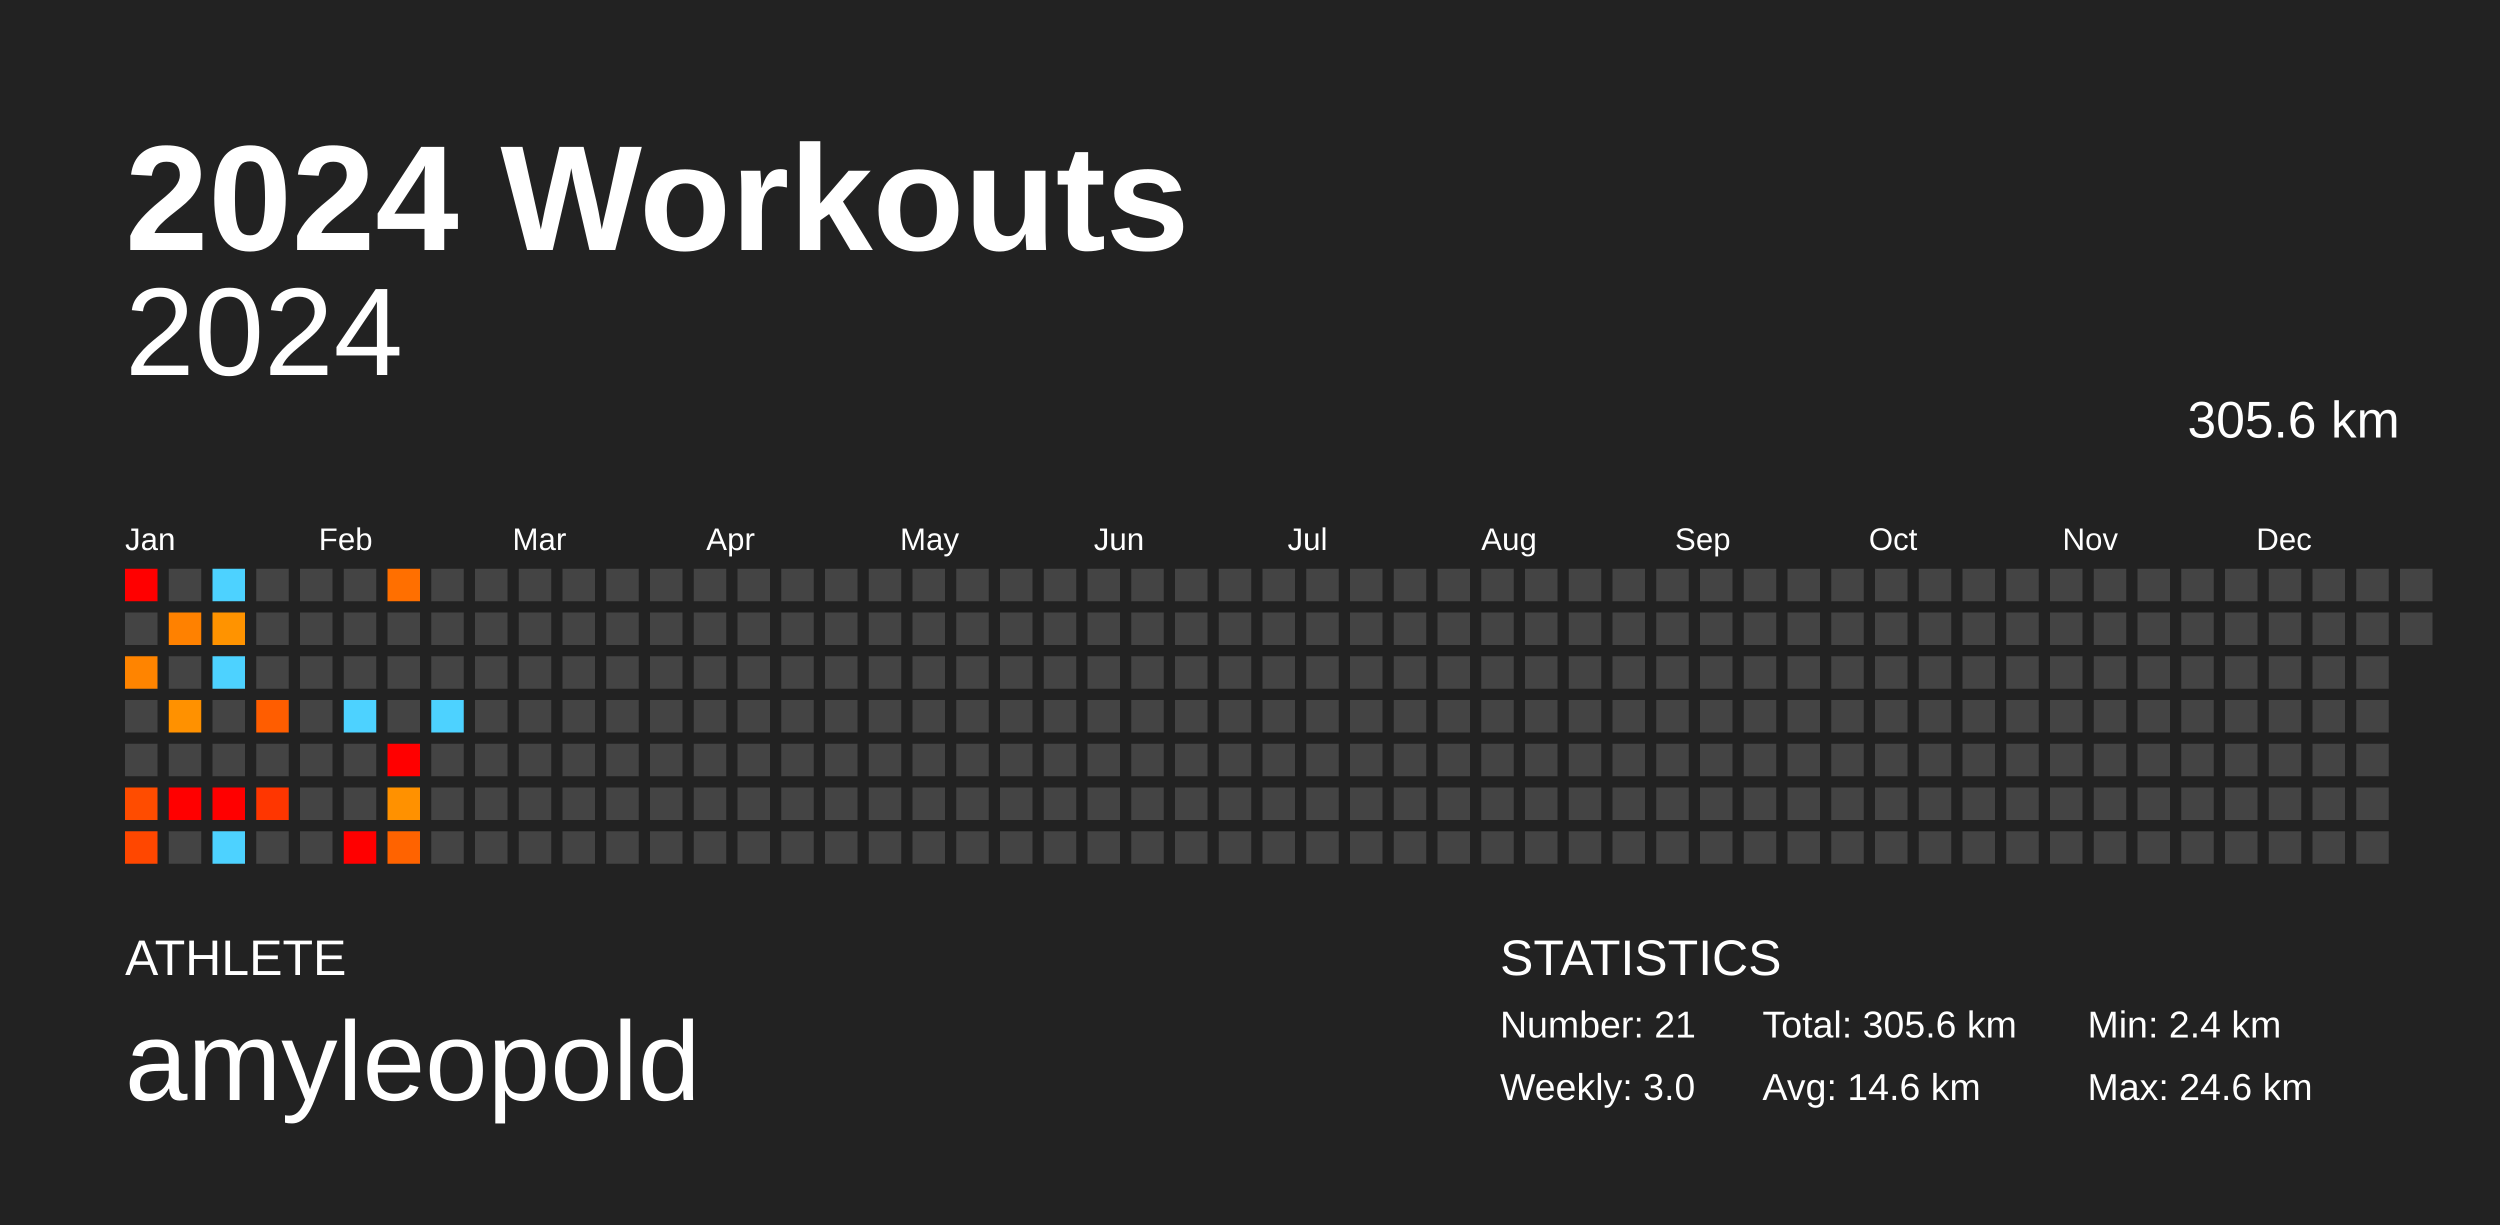
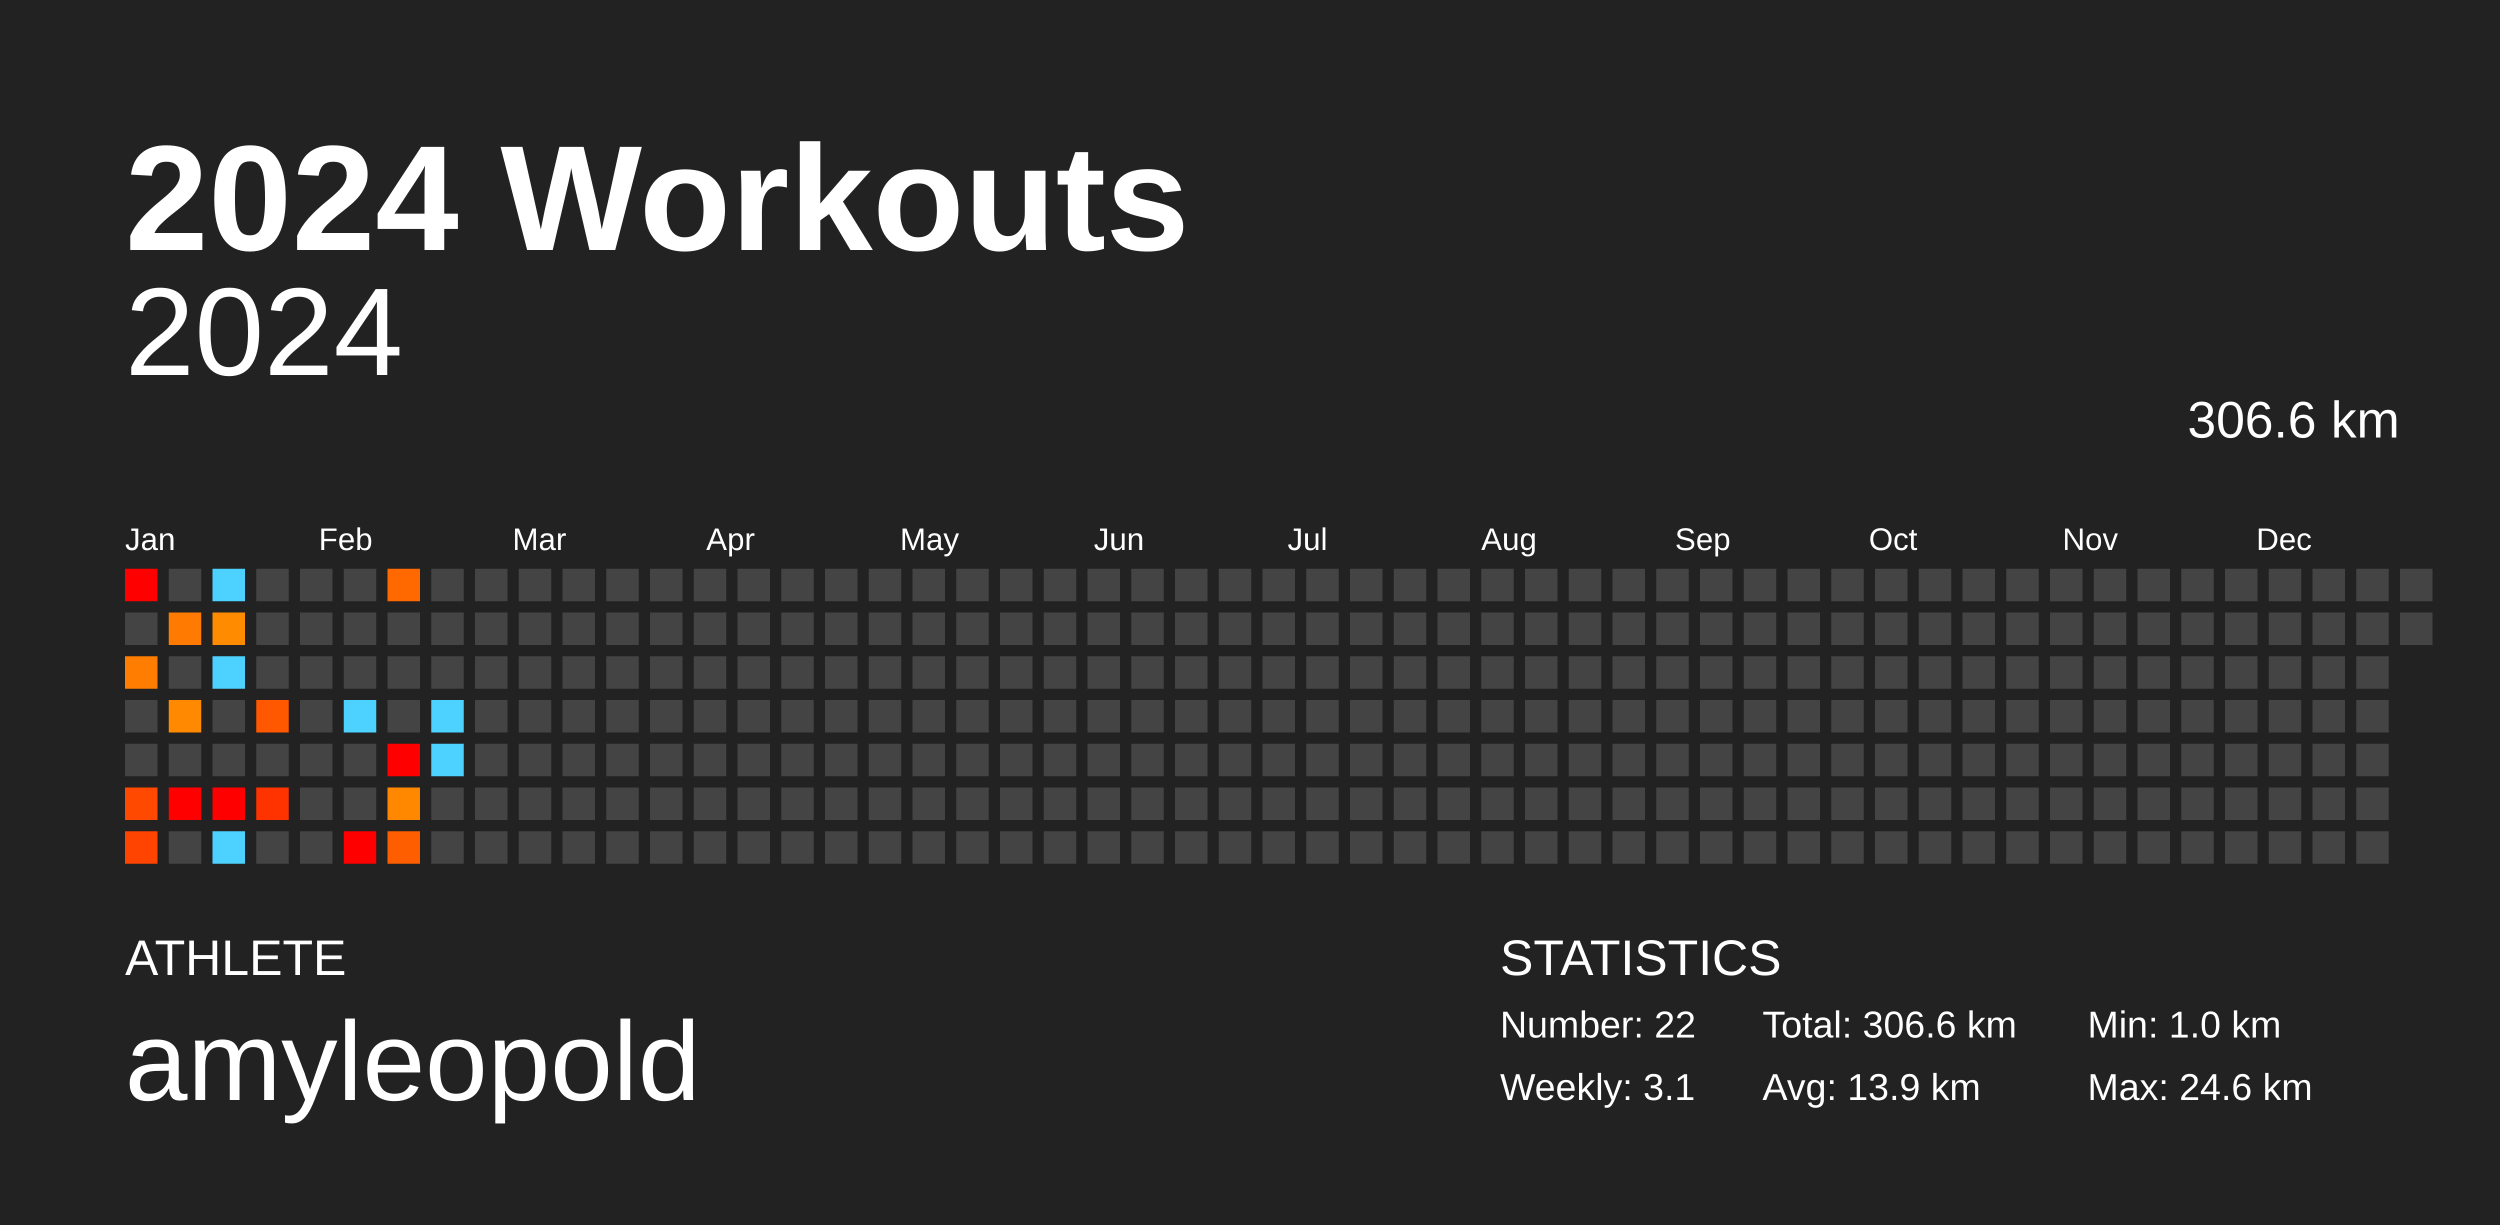
<svg xmlns="http://www.w3.org/2000/svg" baseProfile="full" height="98mm" version="1.1" viewBox="0,0,200,98" width="200mm">
  <defs />
  <rect fill="#222222" height="98" width="200" x="0" y="0" />
  <text fill="#FFFFFF" style="font-size:12px; font-family:Arial; font-weight:bold;" x="10" y="20">2024 Workouts</text>
  <text fill="#FFFFFF" style="font-size:4px; font-family:Arial" x="10" y="78">ATHLETE</text>
  <text fill="#FFFFFF" style="font-size:9px; font-family:Arial" x="10" y="88">amyleopold</text>
  <text fill="#FFFFFF" style="font-size:4px; font-family:Arial" x="120" y="78">STATISTICS</text>
-   <text fill="#FFFFFF" style="font-size:3px; font-family:Arial" x="120" y="83">Number: 21</text>
-   <text fill="#FFFFFF" style="font-size:3px; font-family:Arial" x="120" y="88">Weekly: 3.0</text>
-   <text fill="#FFFFFF" style="font-size:3px; font-family:Arial" x="141" y="83">Total: 305.6 km</text>
-   <text fill="#FFFFFF" style="font-size:3px; font-family:Arial" x="141" y="88">Avg: 14.6 km</text>
-   <text fill="#FFFFFF" style="font-size:3px; font-family:Arial" x="167" y="83">Min: 2.4 km</text>
+   <text fill="#FFFFFF" style="font-size:3px; font-family:Arial" x="120" y="83">Number: 22</text>
+   <text fill="#FFFFFF" style="font-size:3px; font-family:Arial" x="120" y="88">Weekly: 3.1</text>
+   <text fill="#FFFFFF" style="font-size:3px; font-family:Arial" x="141" y="83">Total: 306.6 km</text>
+   <text fill="#FFFFFF" style="font-size:3px; font-family:Arial" x="141" y="88">Avg: 13.9 km</text>
+   <text fill="#FFFFFF" style="font-size:3px; font-family:Arial" x="167" y="83">Min: 1.0 km</text>
  <text fill="#FFFFFF" style="font-size:3px; font-family:Arial" x="167" y="88">Max: 24.6 km</text>
  <text alignment-baseline="hanging" fill="#FFFFFF" style="font-size:10.0px; font-family:Arial;" x="10" y="30">2024</text>
-   <text alignment-baseline="hanging" fill="#FFFFFF" style="font-size:4.125px; font-family:Arial;" x="175" y="35">305.6 km</text>
+   <text alignment-baseline="hanging" fill="#FFFFFF" style="font-size:4.125px; font-family:Arial;" x="175" y="35">306.6 km</text>
  <text fill="#FFFFFF" style="font-size:2.5px; font-family:Arial" x="10.0" y="44">Jan</text>
  <text fill="#FFFFFF" style="font-size:2.5px; font-family:Arial" x="25.5" y="44">Feb</text>
  <text fill="#FFFFFF" style="font-size:2.5px; font-family:Arial" x="41.0" y="44">Mar</text>
  <text fill="#FFFFFF" style="font-size:2.5px; font-family:Arial" x="56.5" y="44">Apr</text>
  <text fill="#FFFFFF" style="font-size:2.5px; font-family:Arial" x="72.0" y="44">May</text>
  <text fill="#FFFFFF" style="font-size:2.5px; font-family:Arial" x="87.5" y="44">Jun</text>
  <text fill="#FFFFFF" style="font-size:2.5px; font-family:Arial" x="103.0" y="44">Jul</text>
  <text fill="#FFFFFF" style="font-size:2.5px; font-family:Arial" x="118.5" y="44">Aug</text>
  <text fill="#FFFFFF" style="font-size:2.5px; font-family:Arial" x="134.0" y="44">Sep</text>
  <text fill="#FFFFFF" style="font-size:2.5px; font-family:Arial" x="149.5" y="44">Oct</text>
  <text fill="#FFFFFF" style="font-size:2.5px; font-family:Arial" x="165.0" y="44">Nov</text>
  <text fill="#FFFFFF" style="font-size:2.5px; font-family:Arial" x="180.5" y="44">Dec</text>
  <rect fill="red" height="2.6" width="2.6" x="10.0" y="45.5" />
  <rect fill="#444444" height="2.6" width="2.6" x="10.0" y="49.0" />
-   <rect fill="#ff8400" height="2.6" width="2.6" x="10.0" y="52.5" />
+   <rect fill="#ff7d00" height="2.6" width="2.6" x="10.0" y="52.5" />
  <rect fill="#444444" height="2.6" width="2.6" x="10.0" y="56.0" />
  <rect fill="#444444" height="2.6" width="2.6" x="10.0" y="59.5" />
-   <rect fill="#ff4c00" height="2.6" width="2.6" x="10.0" y="63.0" />
-   <rect fill="#ff4700" height="2.6" width="2.6" x="10.0" y="66.5" />
+   <rect fill="#ff4800" height="2.6" width="2.6" x="10.0" y="63.0" />
+   <rect fill="#ff4300" height="2.6" width="2.6" x="10.0" y="66.5" />
  <rect fill="#444444" height="2.6" width="2.6" x="13.5" y="45.5" />
-   <rect fill="#ff8100" height="2.6" width="2.6" x="13.5" y="49.0" />
+   <rect fill="#ff7a00" height="2.6" width="2.6" x="13.5" y="49.0" />
  <rect fill="#444444" height="2.6" width="2.6" x="13.5" y="52.5" />
-   <rect fill="#ff9100" height="2.6" width="2.6" x="13.5" y="56.0" />
+   <rect fill="#ff8900" height="2.6" width="2.6" x="13.5" y="56.0" />
  <rect fill="#444444" height="2.6" width="2.6" x="13.5" y="59.5" />
  <rect fill="red" height="2.6" width="2.6" x="13.5" y="63.0" />
  <rect fill="#444444" height="2.6" width="2.6" x="13.5" y="66.5" />
  <rect fill="#4dd2ff" height="2.6" width="2.6" x="17.0" y="45.5" />
-   <rect fill="#ff9300" height="2.6" width="2.6" x="17.0" y="49.0" />
+   <rect fill="#ff8b00" height="2.6" width="2.6" x="17.0" y="49.0" />
  <rect fill="#4dd2ff" height="2.6" width="2.6" x="17.0" y="52.5" />
  <rect fill="#444444" height="2.6" width="2.6" x="17.0" y="56.0" />
  <rect fill="#444444" height="2.6" width="2.6" x="17.0" y="59.5" />
  <rect fill="red" height="2.6" width="2.6" x="17.0" y="63.0" />
  <rect fill="#4dd2ff" height="2.6" width="2.6" x="17.0" y="66.5" />
  <rect fill="#444444" height="2.6" width="2.6" x="20.5" y="45.5" />
  <rect fill="#444444" height="2.6" width="2.6" x="20.5" y="49.0" />
  <rect fill="#444444" height="2.6" width="2.6" x="20.5" y="52.5" />
-   <rect fill="#ff5d00" height="2.6" width="2.6" x="20.5" y="56.0" />
+   <rect fill="#ff5800" height="2.6" width="2.6" x="20.5" y="56.0" />
  <rect fill="#444444" height="2.6" width="2.6" x="20.5" y="59.5" />
-   <rect fill="#ff3600" height="2.6" width="2.6" x="20.5" y="63.0" />
+   <rect fill="#ff3300" height="2.6" width="2.6" x="20.5" y="63.0" />
  <rect fill="#444444" height="2.6" width="2.6" x="20.5" y="66.5" />
  <rect fill="#444444" height="2.6" width="2.6" x="24.0" y="45.5" />
  <rect fill="#444444" height="2.6" width="2.6" x="24.0" y="49.0" />
  <rect fill="#444444" height="2.6" width="2.6" x="24.0" y="52.5" />
  <rect fill="#444444" height="2.6" width="2.6" x="24.0" y="56.0" />
  <rect fill="#444444" height="2.6" width="2.6" x="24.0" y="59.5" />
  <rect fill="#444444" height="2.6" width="2.6" x="24.0" y="63.0" />
  <rect fill="#444444" height="2.6" width="2.6" x="24.0" y="66.5" />
  <rect fill="#444444" height="2.6" width="2.6" x="27.5" y="45.5" />
  <rect fill="#444444" height="2.6" width="2.6" x="27.5" y="49.0" />
  <rect fill="#444444" height="2.6" width="2.6" x="27.5" y="52.5" />
  <rect fill="#4dd2ff" height="2.6" width="2.6" x="27.5" y="56.0" />
  <rect fill="#444444" height="2.6" width="2.6" x="27.5" y="59.5" />
  <rect fill="#444444" height="2.6" width="2.6" x="27.5" y="63.0" />
  <rect fill="red" height="2.6" width="2.6" x="27.5" y="66.5" />
-   <rect fill="#ff6f00" height="2.6" width="2.6" x="31.0" y="45.5" />
+   <rect fill="#ff6900" height="2.6" width="2.6" x="31.0" y="45.5" />
  <rect fill="#444444" height="2.6" width="2.6" x="31.0" y="49.0" />
  <rect fill="#444444" height="2.6" width="2.6" x="31.0" y="52.5" />
  <rect fill="#444444" height="2.6" width="2.6" x="31.0" y="56.0" />
  <rect fill="red" height="2.6" width="2.6" x="31.0" y="59.5" />
-   <rect fill="#ff9100" height="2.6" width="2.6" x="31.0" y="63.0" />
-   <rect fill="#ff6300" height="2.6" width="2.6" x="31.0" y="66.5" />
+   <rect fill="#ff8800" height="2.6" width="2.6" x="31.0" y="63.0" />
+   <rect fill="#ff5e00" height="2.6" width="2.6" x="31.0" y="66.5" />
  <rect fill="#444444" height="2.6" width="2.6" x="34.5" y="45.5" />
  <rect fill="#444444" height="2.6" width="2.6" x="34.5" y="49.0" />
  <rect fill="#444444" height="2.6" width="2.6" x="34.5" y="52.5" />
  <rect fill="#4dd2ff" height="2.6" width="2.6" x="34.5" y="56.0" />
-   <rect fill="#444444" height="2.6" width="2.6" x="34.5" y="59.5" />
+   <rect fill="#4dd2ff" height="2.6" width="2.6" x="34.5" y="59.5" />
  <rect fill="#444444" height="2.6" width="2.6" x="34.5" y="63.0" />
  <rect fill="#444444" height="2.6" width="2.6" x="34.5" y="66.5" />
  <rect fill="#444444" height="2.6" width="2.6" x="38.0" y="45.5" />
  <rect fill="#444444" height="2.6" width="2.6" x="38.0" y="49.0" />
  <rect fill="#444444" height="2.6" width="2.6" x="38.0" y="52.5" />
  <rect fill="#444444" height="2.6" width="2.6" x="38.0" y="56.0" />
  <rect fill="#444444" height="2.6" width="2.6" x="38.0" y="59.5" />
  <rect fill="#444444" height="2.6" width="2.6" x="38.0" y="63.0" />
  <rect fill="#444444" height="2.6" width="2.6" x="38.0" y="66.5" />
  <rect fill="#444444" height="2.6" width="2.6" x="41.5" y="45.5" />
  <rect fill="#444444" height="2.6" width="2.6" x="41.5" y="49.0" />
  <rect fill="#444444" height="2.6" width="2.6" x="41.5" y="52.5" />
  <rect fill="#444444" height="2.6" width="2.6" x="41.5" y="56.0" />
  <rect fill="#444444" height="2.6" width="2.6" x="41.5" y="59.5" />
  <rect fill="#444444" height="2.6" width="2.6" x="41.5" y="63.0" />
  <rect fill="#444444" height="2.6" width="2.6" x="41.5" y="66.5" />
  <rect fill="#444444" height="2.6" width="2.6" x="45.0" y="45.5" />
  <rect fill="#444444" height="2.6" width="2.6" x="45.0" y="49.0" />
  <rect fill="#444444" height="2.6" width="2.6" x="45.0" y="52.5" />
  <rect fill="#444444" height="2.6" width="2.6" x="45.0" y="56.0" />
  <rect fill="#444444" height="2.6" width="2.6" x="45.0" y="59.5" />
  <rect fill="#444444" height="2.6" width="2.6" x="45.0" y="63.0" />
  <rect fill="#444444" height="2.6" width="2.6" x="45.0" y="66.5" />
  <rect fill="#444444" height="2.6" width="2.6" x="48.5" y="45.5" />
  <rect fill="#444444" height="2.6" width="2.6" x="48.5" y="49.0" />
  <rect fill="#444444" height="2.6" width="2.6" x="48.5" y="52.5" />
  <rect fill="#444444" height="2.6" width="2.6" x="48.5" y="56.0" />
  <rect fill="#444444" height="2.6" width="2.6" x="48.5" y="59.5" />
  <rect fill="#444444" height="2.6" width="2.6" x="48.5" y="63.0" />
  <rect fill="#444444" height="2.6" width="2.6" x="48.5" y="66.5" />
  <rect fill="#444444" height="2.6" width="2.6" x="52.0" y="45.5" />
  <rect fill="#444444" height="2.6" width="2.6" x="52.0" y="49.0" />
  <rect fill="#444444" height="2.6" width="2.6" x="52.0" y="52.5" />
  <rect fill="#444444" height="2.6" width="2.6" x="52.0" y="56.0" />
  <rect fill="#444444" height="2.6" width="2.6" x="52.0" y="59.5" />
  <rect fill="#444444" height="2.6" width="2.6" x="52.0" y="63.0" />
  <rect fill="#444444" height="2.6" width="2.6" x="52.0" y="66.5" />
  <rect fill="#444444" height="2.6" width="2.6" x="55.5" y="45.5" />
  <rect fill="#444444" height="2.6" width="2.6" x="55.5" y="49.0" />
  <rect fill="#444444" height="2.6" width="2.6" x="55.5" y="52.5" />
  <rect fill="#444444" height="2.6" width="2.6" x="55.5" y="56.0" />
  <rect fill="#444444" height="2.6" width="2.6" x="55.5" y="59.5" />
  <rect fill="#444444" height="2.6" width="2.6" x="55.5" y="63.0" />
  <rect fill="#444444" height="2.6" width="2.6" x="55.5" y="66.5" />
  <rect fill="#444444" height="2.6" width="2.6" x="59.0" y="45.5" />
  <rect fill="#444444" height="2.6" width="2.6" x="59.0" y="49.0" />
  <rect fill="#444444" height="2.6" width="2.6" x="59.0" y="52.5" />
  <rect fill="#444444" height="2.6" width="2.6" x="59.0" y="56.0" />
  <rect fill="#444444" height="2.6" width="2.6" x="59.0" y="59.5" />
  <rect fill="#444444" height="2.6" width="2.6" x="59.0" y="63.0" />
  <rect fill="#444444" height="2.6" width="2.6" x="59.0" y="66.5" />
  <rect fill="#444444" height="2.6" width="2.6" x="62.5" y="45.5" />
  <rect fill="#444444" height="2.6" width="2.6" x="62.5" y="49.0" />
  <rect fill="#444444" height="2.6" width="2.6" x="62.5" y="52.5" />
  <rect fill="#444444" height="2.6" width="2.6" x="62.5" y="56.0" />
  <rect fill="#444444" height="2.6" width="2.6" x="62.5" y="59.5" />
  <rect fill="#444444" height="2.6" width="2.6" x="62.5" y="63.0" />
  <rect fill="#444444" height="2.6" width="2.6" x="62.5" y="66.5" />
  <rect fill="#444444" height="2.6" width="2.6" x="66.0" y="45.5" />
  <rect fill="#444444" height="2.6" width="2.6" x="66.0" y="49.0" />
  <rect fill="#444444" height="2.6" width="2.6" x="66.0" y="52.5" />
  <rect fill="#444444" height="2.6" width="2.6" x="66.0" y="56.0" />
  <rect fill="#444444" height="2.6" width="2.6" x="66.0" y="59.5" />
  <rect fill="#444444" height="2.6" width="2.6" x="66.0" y="63.0" />
  <rect fill="#444444" height="2.6" width="2.6" x="66.0" y="66.5" />
  <rect fill="#444444" height="2.6" width="2.6" x="69.5" y="45.5" />
  <rect fill="#444444" height="2.6" width="2.6" x="69.5" y="49.0" />
  <rect fill="#444444" height="2.6" width="2.6" x="69.5" y="52.5" />
  <rect fill="#444444" height="2.6" width="2.6" x="69.5" y="56.0" />
  <rect fill="#444444" height="2.6" width="2.6" x="69.5" y="59.5" />
  <rect fill="#444444" height="2.6" width="2.6" x="69.5" y="63.0" />
  <rect fill="#444444" height="2.6" width="2.6" x="69.5" y="66.5" />
  <rect fill="#444444" height="2.6" width="2.6" x="73.0" y="45.5" />
  <rect fill="#444444" height="2.6" width="2.6" x="73.0" y="49.0" />
  <rect fill="#444444" height="2.6" width="2.6" x="73.0" y="52.5" />
  <rect fill="#444444" height="2.6" width="2.6" x="73.0" y="56.0" />
  <rect fill="#444444" height="2.6" width="2.6" x="73.0" y="59.5" />
  <rect fill="#444444" height="2.6" width="2.6" x="73.0" y="63.0" />
  <rect fill="#444444" height="2.6" width="2.6" x="73.0" y="66.5" />
  <rect fill="#444444" height="2.6" width="2.6" x="76.5" y="45.5" />
  <rect fill="#444444" height="2.6" width="2.6" x="76.5" y="49.0" />
  <rect fill="#444444" height="2.6" width="2.6" x="76.5" y="52.5" />
  <rect fill="#444444" height="2.6" width="2.6" x="76.5" y="56.0" />
  <rect fill="#444444" height="2.6" width="2.6" x="76.5" y="59.5" />
  <rect fill="#444444" height="2.6" width="2.6" x="76.5" y="63.0" />
  <rect fill="#444444" height="2.6" width="2.6" x="76.5" y="66.5" />
  <rect fill="#444444" height="2.6" width="2.6" x="80.0" y="45.5" />
  <rect fill="#444444" height="2.6" width="2.6" x="80.0" y="49.0" />
  <rect fill="#444444" height="2.6" width="2.6" x="80.0" y="52.5" />
  <rect fill="#444444" height="2.6" width="2.6" x="80.0" y="56.0" />
  <rect fill="#444444" height="2.6" width="2.6" x="80.0" y="59.5" />
  <rect fill="#444444" height="2.6" width="2.6" x="80.0" y="63.0" />
  <rect fill="#444444" height="2.6" width="2.6" x="80.0" y="66.5" />
  <rect fill="#444444" height="2.6" width="2.6" x="83.5" y="45.5" />
  <rect fill="#444444" height="2.6" width="2.6" x="83.5" y="49.0" />
  <rect fill="#444444" height="2.6" width="2.6" x="83.5" y="52.5" />
  <rect fill="#444444" height="2.6" width="2.6" x="83.5" y="56.0" />
  <rect fill="#444444" height="2.6" width="2.6" x="83.5" y="59.5" />
  <rect fill="#444444" height="2.6" width="2.6" x="83.5" y="63.0" />
  <rect fill="#444444" height="2.6" width="2.6" x="83.5" y="66.5" />
  <rect fill="#444444" height="2.6" width="2.6" x="87.0" y="45.5" />
  <rect fill="#444444" height="2.6" width="2.6" x="87.0" y="49.0" />
  <rect fill="#444444" height="2.6" width="2.6" x="87.0" y="52.5" />
  <rect fill="#444444" height="2.6" width="2.6" x="87.0" y="56.0" />
  <rect fill="#444444" height="2.6" width="2.6" x="87.0" y="59.5" />
  <rect fill="#444444" height="2.6" width="2.6" x="87.0" y="63.0" />
  <rect fill="#444444" height="2.6" width="2.6" x="87.0" y="66.5" />
  <rect fill="#444444" height="2.6" width="2.6" x="90.5" y="45.5" />
  <rect fill="#444444" height="2.6" width="2.6" x="90.5" y="49.0" />
  <rect fill="#444444" height="2.6" width="2.6" x="90.5" y="52.5" />
  <rect fill="#444444" height="2.6" width="2.6" x="90.5" y="56.0" />
  <rect fill="#444444" height="2.6" width="2.6" x="90.5" y="59.5" />
  <rect fill="#444444" height="2.6" width="2.6" x="90.5" y="63.0" />
  <rect fill="#444444" height="2.6" width="2.6" x="90.5" y="66.5" />
  <rect fill="#444444" height="2.6" width="2.6" x="94.0" y="45.5" />
  <rect fill="#444444" height="2.6" width="2.6" x="94.0" y="49.0" />
  <rect fill="#444444" height="2.6" width="2.6" x="94.0" y="52.5" />
  <rect fill="#444444" height="2.6" width="2.6" x="94.0" y="56.0" />
  <rect fill="#444444" height="2.6" width="2.6" x="94.0" y="59.5" />
  <rect fill="#444444" height="2.6" width="2.6" x="94.0" y="63.0" />
  <rect fill="#444444" height="2.6" width="2.6" x="94.0" y="66.5" />
  <rect fill="#444444" height="2.6" width="2.6" x="97.5" y="45.5" />
  <rect fill="#444444" height="2.6" width="2.6" x="97.5" y="49.0" />
  <rect fill="#444444" height="2.6" width="2.6" x="97.5" y="52.5" />
  <rect fill="#444444" height="2.6" width="2.6" x="97.5" y="56.0" />
  <rect fill="#444444" height="2.6" width="2.6" x="97.5" y="59.5" />
  <rect fill="#444444" height="2.6" width="2.6" x="97.5" y="63.0" />
  <rect fill="#444444" height="2.6" width="2.6" x="97.5" y="66.5" />
  <rect fill="#444444" height="2.6" width="2.6" x="101.0" y="45.5" />
  <rect fill="#444444" height="2.6" width="2.6" x="101.0" y="49.0" />
  <rect fill="#444444" height="2.6" width="2.6" x="101.0" y="52.5" />
  <rect fill="#444444" height="2.6" width="2.6" x="101.0" y="56.0" />
  <rect fill="#444444" height="2.6" width="2.6" x="101.0" y="59.5" />
  <rect fill="#444444" height="2.6" width="2.6" x="101.0" y="63.0" />
  <rect fill="#444444" height="2.6" width="2.6" x="101.0" y="66.5" />
  <rect fill="#444444" height="2.6" width="2.6" x="104.5" y="45.5" />
  <rect fill="#444444" height="2.6" width="2.6" x="104.5" y="49.0" />
  <rect fill="#444444" height="2.6" width="2.6" x="104.5" y="52.5" />
  <rect fill="#444444" height="2.6" width="2.6" x="104.5" y="56.0" />
  <rect fill="#444444" height="2.6" width="2.6" x="104.5" y="59.5" />
  <rect fill="#444444" height="2.6" width="2.6" x="104.5" y="63.0" />
  <rect fill="#444444" height="2.6" width="2.6" x="104.5" y="66.5" />
  <rect fill="#444444" height="2.6" width="2.6" x="108.0" y="45.5" />
  <rect fill="#444444" height="2.6" width="2.6" x="108.0" y="49.0" />
  <rect fill="#444444" height="2.6" width="2.6" x="108.0" y="52.5" />
  <rect fill="#444444" height="2.6" width="2.6" x="108.0" y="56.0" />
  <rect fill="#444444" height="2.6" width="2.6" x="108.0" y="59.5" />
  <rect fill="#444444" height="2.6" width="2.6" x="108.0" y="63.0" />
  <rect fill="#444444" height="2.6" width="2.6" x="108.0" y="66.5" />
  <rect fill="#444444" height="2.6" width="2.6" x="111.5" y="45.5" />
  <rect fill="#444444" height="2.6" width="2.6" x="111.5" y="49.0" />
  <rect fill="#444444" height="2.6" width="2.6" x="111.5" y="52.5" />
  <rect fill="#444444" height="2.6" width="2.6" x="111.5" y="56.0" />
  <rect fill="#444444" height="2.6" width="2.6" x="111.5" y="59.5" />
  <rect fill="#444444" height="2.6" width="2.6" x="111.5" y="63.0" />
  <rect fill="#444444" height="2.6" width="2.6" x="111.5" y="66.5" />
  <rect fill="#444444" height="2.6" width="2.6" x="115.0" y="45.5" />
  <rect fill="#444444" height="2.6" width="2.6" x="115.0" y="49.0" />
  <rect fill="#444444" height="2.6" width="2.6" x="115.0" y="52.5" />
  <rect fill="#444444" height="2.6" width="2.6" x="115.0" y="56.0" />
  <rect fill="#444444" height="2.6" width="2.6" x="115.0" y="59.5" />
  <rect fill="#444444" height="2.6" width="2.6" x="115.0" y="63.0" />
  <rect fill="#444444" height="2.6" width="2.6" x="115.0" y="66.5" />
  <rect fill="#444444" height="2.6" width="2.6" x="118.5" y="45.5" />
  <rect fill="#444444" height="2.6" width="2.6" x="118.5" y="49.0" />
  <rect fill="#444444" height="2.6" width="2.6" x="118.5" y="52.5" />
  <rect fill="#444444" height="2.6" width="2.6" x="118.5" y="56.0" />
  <rect fill="#444444" height="2.6" width="2.6" x="118.5" y="59.5" />
  <rect fill="#444444" height="2.6" width="2.6" x="118.5" y="63.0" />
  <rect fill="#444444" height="2.6" width="2.6" x="118.5" y="66.5" />
  <rect fill="#444444" height="2.6" width="2.6" x="122.0" y="45.5" />
  <rect fill="#444444" height="2.6" width="2.6" x="122.0" y="49.0" />
  <rect fill="#444444" height="2.6" width="2.6" x="122.0" y="52.5" />
  <rect fill="#444444" height="2.6" width="2.6" x="122.0" y="56.0" />
  <rect fill="#444444" height="2.6" width="2.6" x="122.0" y="59.5" />
  <rect fill="#444444" height="2.6" width="2.6" x="122.0" y="63.0" />
  <rect fill="#444444" height="2.6" width="2.6" x="122.0" y="66.5" />
  <rect fill="#444444" height="2.6" width="2.6" x="125.5" y="45.5" />
  <rect fill="#444444" height="2.6" width="2.6" x="125.5" y="49.0" />
  <rect fill="#444444" height="2.6" width="2.6" x="125.5" y="52.5" />
  <rect fill="#444444" height="2.6" width="2.6" x="125.5" y="56.0" />
  <rect fill="#444444" height="2.6" width="2.6" x="125.5" y="59.5" />
  <rect fill="#444444" height="2.6" width="2.6" x="125.5" y="63.0" />
  <rect fill="#444444" height="2.6" width="2.6" x="125.5" y="66.5" />
  <rect fill="#444444" height="2.6" width="2.6" x="129.0" y="45.5" />
  <rect fill="#444444" height="2.6" width="2.6" x="129.0" y="49.0" />
  <rect fill="#444444" height="2.6" width="2.6" x="129.0" y="52.5" />
  <rect fill="#444444" height="2.6" width="2.6" x="129.0" y="56.0" />
  <rect fill="#444444" height="2.6" width="2.6" x="129.0" y="59.5" />
  <rect fill="#444444" height="2.6" width="2.6" x="129.0" y="63.0" />
  <rect fill="#444444" height="2.6" width="2.6" x="129.0" y="66.5" />
  <rect fill="#444444" height="2.6" width="2.6" x="132.5" y="45.5" />
  <rect fill="#444444" height="2.6" width="2.6" x="132.5" y="49.0" />
  <rect fill="#444444" height="2.6" width="2.6" x="132.5" y="52.5" />
  <rect fill="#444444" height="2.6" width="2.6" x="132.5" y="56.0" />
  <rect fill="#444444" height="2.6" width="2.6" x="132.5" y="59.5" />
  <rect fill="#444444" height="2.6" width="2.6" x="132.5" y="63.0" />
  <rect fill="#444444" height="2.6" width="2.6" x="132.5" y="66.5" />
  <rect fill="#444444" height="2.6" width="2.6" x="136.0" y="45.5" />
  <rect fill="#444444" height="2.6" width="2.6" x="136.0" y="49.0" />
  <rect fill="#444444" height="2.6" width="2.6" x="136.0" y="52.5" />
  <rect fill="#444444" height="2.6" width="2.6" x="136.0" y="56.0" />
  <rect fill="#444444" height="2.6" width="2.6" x="136.0" y="59.5" />
  <rect fill="#444444" height="2.6" width="2.6" x="136.0" y="63.0" />
  <rect fill="#444444" height="2.6" width="2.6" x="136.0" y="66.5" />
  <rect fill="#444444" height="2.6" width="2.6" x="139.5" y="45.5" />
  <rect fill="#444444" height="2.6" width="2.6" x="139.5" y="49.0" />
  <rect fill="#444444" height="2.6" width="2.6" x="139.5" y="52.5" />
  <rect fill="#444444" height="2.6" width="2.6" x="139.5" y="56.0" />
  <rect fill="#444444" height="2.6" width="2.6" x="139.5" y="59.5" />
  <rect fill="#444444" height="2.6" width="2.6" x="139.5" y="63.0" />
  <rect fill="#444444" height="2.6" width="2.6" x="139.5" y="66.5" />
  <rect fill="#444444" height="2.6" width="2.6" x="143.0" y="45.5" />
  <rect fill="#444444" height="2.6" width="2.6" x="143.0" y="49.0" />
  <rect fill="#444444" height="2.6" width="2.6" x="143.0" y="52.5" />
  <rect fill="#444444" height="2.6" width="2.6" x="143.0" y="56.0" />
  <rect fill="#444444" height="2.6" width="2.6" x="143.0" y="59.5" />
  <rect fill="#444444" height="2.6" width="2.6" x="143.0" y="63.0" />
  <rect fill="#444444" height="2.6" width="2.6" x="143.0" y="66.5" />
  <rect fill="#444444" height="2.6" width="2.6" x="146.5" y="45.5" />
  <rect fill="#444444" height="2.6" width="2.6" x="146.5" y="49.0" />
  <rect fill="#444444" height="2.6" width="2.6" x="146.5" y="52.5" />
  <rect fill="#444444" height="2.6" width="2.6" x="146.5" y="56.0" />
  <rect fill="#444444" height="2.6" width="2.6" x="146.5" y="59.5" />
  <rect fill="#444444" height="2.6" width="2.6" x="146.5" y="63.0" />
  <rect fill="#444444" height="2.6" width="2.6" x="146.5" y="66.5" />
  <rect fill="#444444" height="2.6" width="2.6" x="150.0" y="45.5" />
  <rect fill="#444444" height="2.6" width="2.6" x="150.0" y="49.0" />
  <rect fill="#444444" height="2.6" width="2.6" x="150.0" y="52.5" />
  <rect fill="#444444" height="2.6" width="2.6" x="150.0" y="56.0" />
  <rect fill="#444444" height="2.6" width="2.6" x="150.0" y="59.5" />
  <rect fill="#444444" height="2.6" width="2.6" x="150.0" y="63.0" />
  <rect fill="#444444" height="2.6" width="2.6" x="150.0" y="66.5" />
  <rect fill="#444444" height="2.6" width="2.6" x="153.5" y="45.5" />
  <rect fill="#444444" height="2.6" width="2.6" x="153.5" y="49.0" />
  <rect fill="#444444" height="2.6" width="2.6" x="153.5" y="52.5" />
  <rect fill="#444444" height="2.6" width="2.6" x="153.5" y="56.0" />
  <rect fill="#444444" height="2.6" width="2.6" x="153.5" y="59.5" />
  <rect fill="#444444" height="2.6" width="2.6" x="153.5" y="63.0" />
  <rect fill="#444444" height="2.6" width="2.6" x="153.5" y="66.5" />
  <rect fill="#444444" height="2.6" width="2.6" x="157.0" y="45.5" />
  <rect fill="#444444" height="2.6" width="2.6" x="157.0" y="49.0" />
  <rect fill="#444444" height="2.6" width="2.6" x="157.0" y="52.5" />
  <rect fill="#444444" height="2.6" width="2.6" x="157.0" y="56.0" />
  <rect fill="#444444" height="2.6" width="2.6" x="157.0" y="59.5" />
  <rect fill="#444444" height="2.6" width="2.6" x="157.0" y="63.0" />
  <rect fill="#444444" height="2.6" width="2.6" x="157.0" y="66.5" />
  <rect fill="#444444" height="2.6" width="2.6" x="160.5" y="45.5" />
  <rect fill="#444444" height="2.6" width="2.6" x="160.5" y="49.0" />
  <rect fill="#444444" height="2.6" width="2.6" x="160.5" y="52.5" />
  <rect fill="#444444" height="2.6" width="2.6" x="160.5" y="56.0" />
  <rect fill="#444444" height="2.6" width="2.6" x="160.5" y="59.5" />
  <rect fill="#444444" height="2.6" width="2.6" x="160.5" y="63.0" />
  <rect fill="#444444" height="2.6" width="2.6" x="160.5" y="66.5" />
  <rect fill="#444444" height="2.6" width="2.6" x="164.0" y="45.5" />
  <rect fill="#444444" height="2.6" width="2.6" x="164.0" y="49.0" />
  <rect fill="#444444" height="2.6" width="2.6" x="164.0" y="52.5" />
  <rect fill="#444444" height="2.6" width="2.6" x="164.0" y="56.0" />
  <rect fill="#444444" height="2.6" width="2.6" x="164.0" y="59.5" />
  <rect fill="#444444" height="2.6" width="2.6" x="164.0" y="63.0" />
  <rect fill="#444444" height="2.6" width="2.6" x="164.0" y="66.5" />
  <rect fill="#444444" height="2.6" width="2.6" x="167.5" y="45.5" />
  <rect fill="#444444" height="2.6" width="2.6" x="167.5" y="49.0" />
  <rect fill="#444444" height="2.6" width="2.6" x="167.5" y="52.5" />
  <rect fill="#444444" height="2.6" width="2.6" x="167.5" y="56.0" />
  <rect fill="#444444" height="2.6" width="2.6" x="167.5" y="59.5" />
  <rect fill="#444444" height="2.6" width="2.6" x="167.5" y="63.0" />
  <rect fill="#444444" height="2.6" width="2.6" x="167.5" y="66.5" />
  <rect fill="#444444" height="2.6" width="2.6" x="171.0" y="45.5" />
  <rect fill="#444444" height="2.6" width="2.6" x="171.0" y="49.0" />
  <rect fill="#444444" height="2.6" width="2.6" x="171.0" y="52.5" />
  <rect fill="#444444" height="2.6" width="2.6" x="171.0" y="56.0" />
  <rect fill="#444444" height="2.6" width="2.6" x="171.0" y="59.5" />
  <rect fill="#444444" height="2.6" width="2.6" x="171.0" y="63.0" />
  <rect fill="#444444" height="2.6" width="2.6" x="171.0" y="66.5" />
  <rect fill="#444444" height="2.6" width="2.6" x="174.5" y="45.5" />
  <rect fill="#444444" height="2.6" width="2.6" x="174.5" y="49.0" />
  <rect fill="#444444" height="2.6" width="2.6" x="174.5" y="52.5" />
  <rect fill="#444444" height="2.6" width="2.6" x="174.5" y="56.0" />
  <rect fill="#444444" height="2.6" width="2.6" x="174.5" y="59.5" />
  <rect fill="#444444" height="2.6" width="2.6" x="174.5" y="63.0" />
  <rect fill="#444444" height="2.6" width="2.6" x="174.5" y="66.5" />
  <rect fill="#444444" height="2.6" width="2.6" x="178.0" y="45.5" />
  <rect fill="#444444" height="2.6" width="2.6" x="178.0" y="49.0" />
  <rect fill="#444444" height="2.6" width="2.6" x="178.0" y="52.5" />
  <rect fill="#444444" height="2.6" width="2.6" x="178.0" y="56.0" />
  <rect fill="#444444" height="2.6" width="2.6" x="178.0" y="59.5" />
  <rect fill="#444444" height="2.6" width="2.6" x="178.0" y="63.0" />
  <rect fill="#444444" height="2.6" width="2.6" x="178.0" y="66.5" />
  <rect fill="#444444" height="2.6" width="2.6" x="181.5" y="45.5" />
  <rect fill="#444444" height="2.6" width="2.6" x="181.5" y="49.0" />
  <rect fill="#444444" height="2.6" width="2.6" x="181.5" y="52.5" />
  <rect fill="#444444" height="2.6" width="2.6" x="181.5" y="56.0" />
  <rect fill="#444444" height="2.6" width="2.6" x="181.5" y="59.5" />
  <rect fill="#444444" height="2.6" width="2.6" x="181.5" y="63.0" />
  <rect fill="#444444" height="2.6" width="2.6" x="181.5" y="66.5" />
  <rect fill="#444444" height="2.6" width="2.6" x="185.0" y="45.5" />
  <rect fill="#444444" height="2.6" width="2.6" x="185.0" y="49.0" />
  <rect fill="#444444" height="2.6" width="2.6" x="185.0" y="52.5" />
  <rect fill="#444444" height="2.6" width="2.6" x="185.0" y="56.0" />
  <rect fill="#444444" height="2.6" width="2.6" x="185.0" y="59.5" />
  <rect fill="#444444" height="2.6" width="2.6" x="185.0" y="63.0" />
  <rect fill="#444444" height="2.6" width="2.6" x="185.0" y="66.5" />
  <rect fill="#444444" height="2.6" width="2.6" x="188.5" y="45.5" />
  <rect fill="#444444" height="2.6" width="2.6" x="188.5" y="49.0" />
  <rect fill="#444444" height="2.6" width="2.6" x="188.5" y="52.5" />
  <rect fill="#444444" height="2.6" width="2.6" x="188.5" y="56.0" />
  <rect fill="#444444" height="2.6" width="2.6" x="188.5" y="59.5" />
  <rect fill="#444444" height="2.6" width="2.6" x="188.5" y="63.0" />
  <rect fill="#444444" height="2.6" width="2.6" x="188.5" y="66.5" />
  <rect fill="#444444" height="2.6" width="2.6" x="192.0" y="45.5" />
  <rect fill="#444444" height="2.6" width="2.6" x="192.0" y="49.0" />
</svg>
